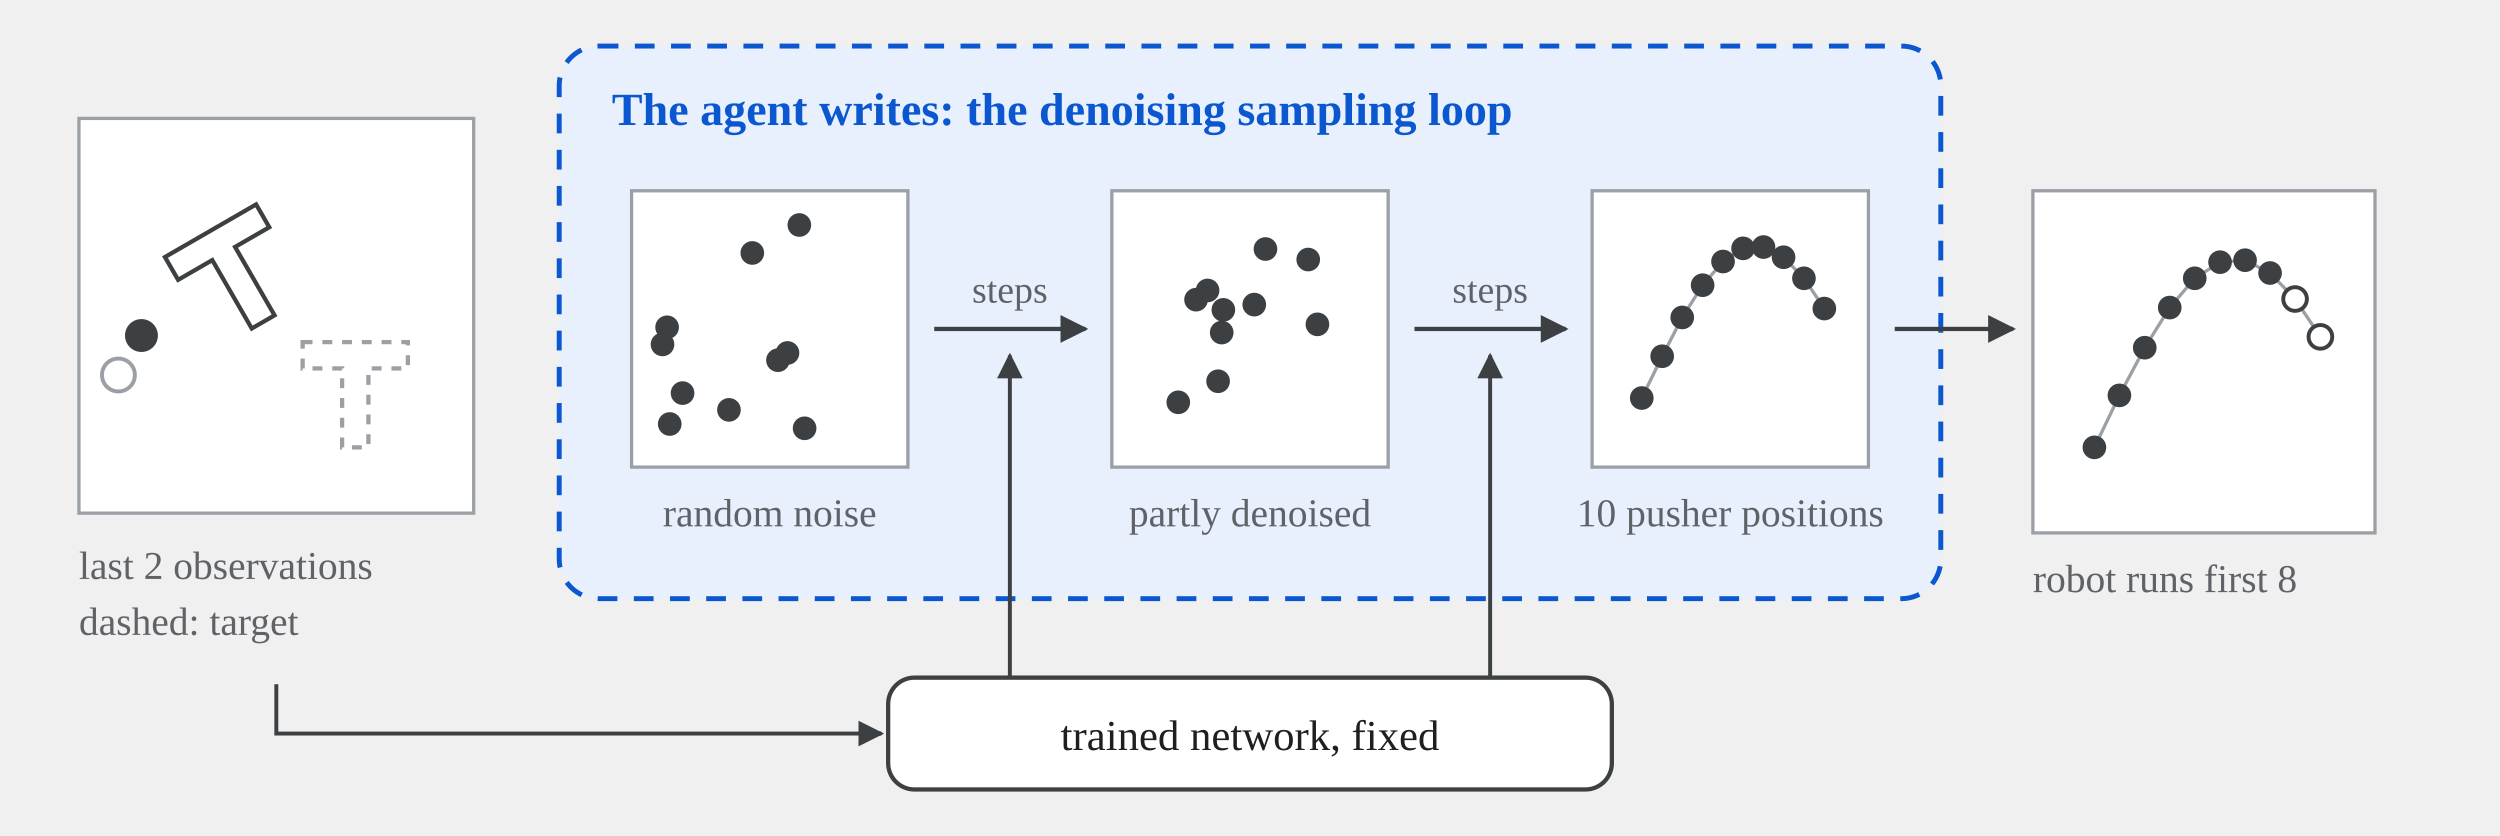
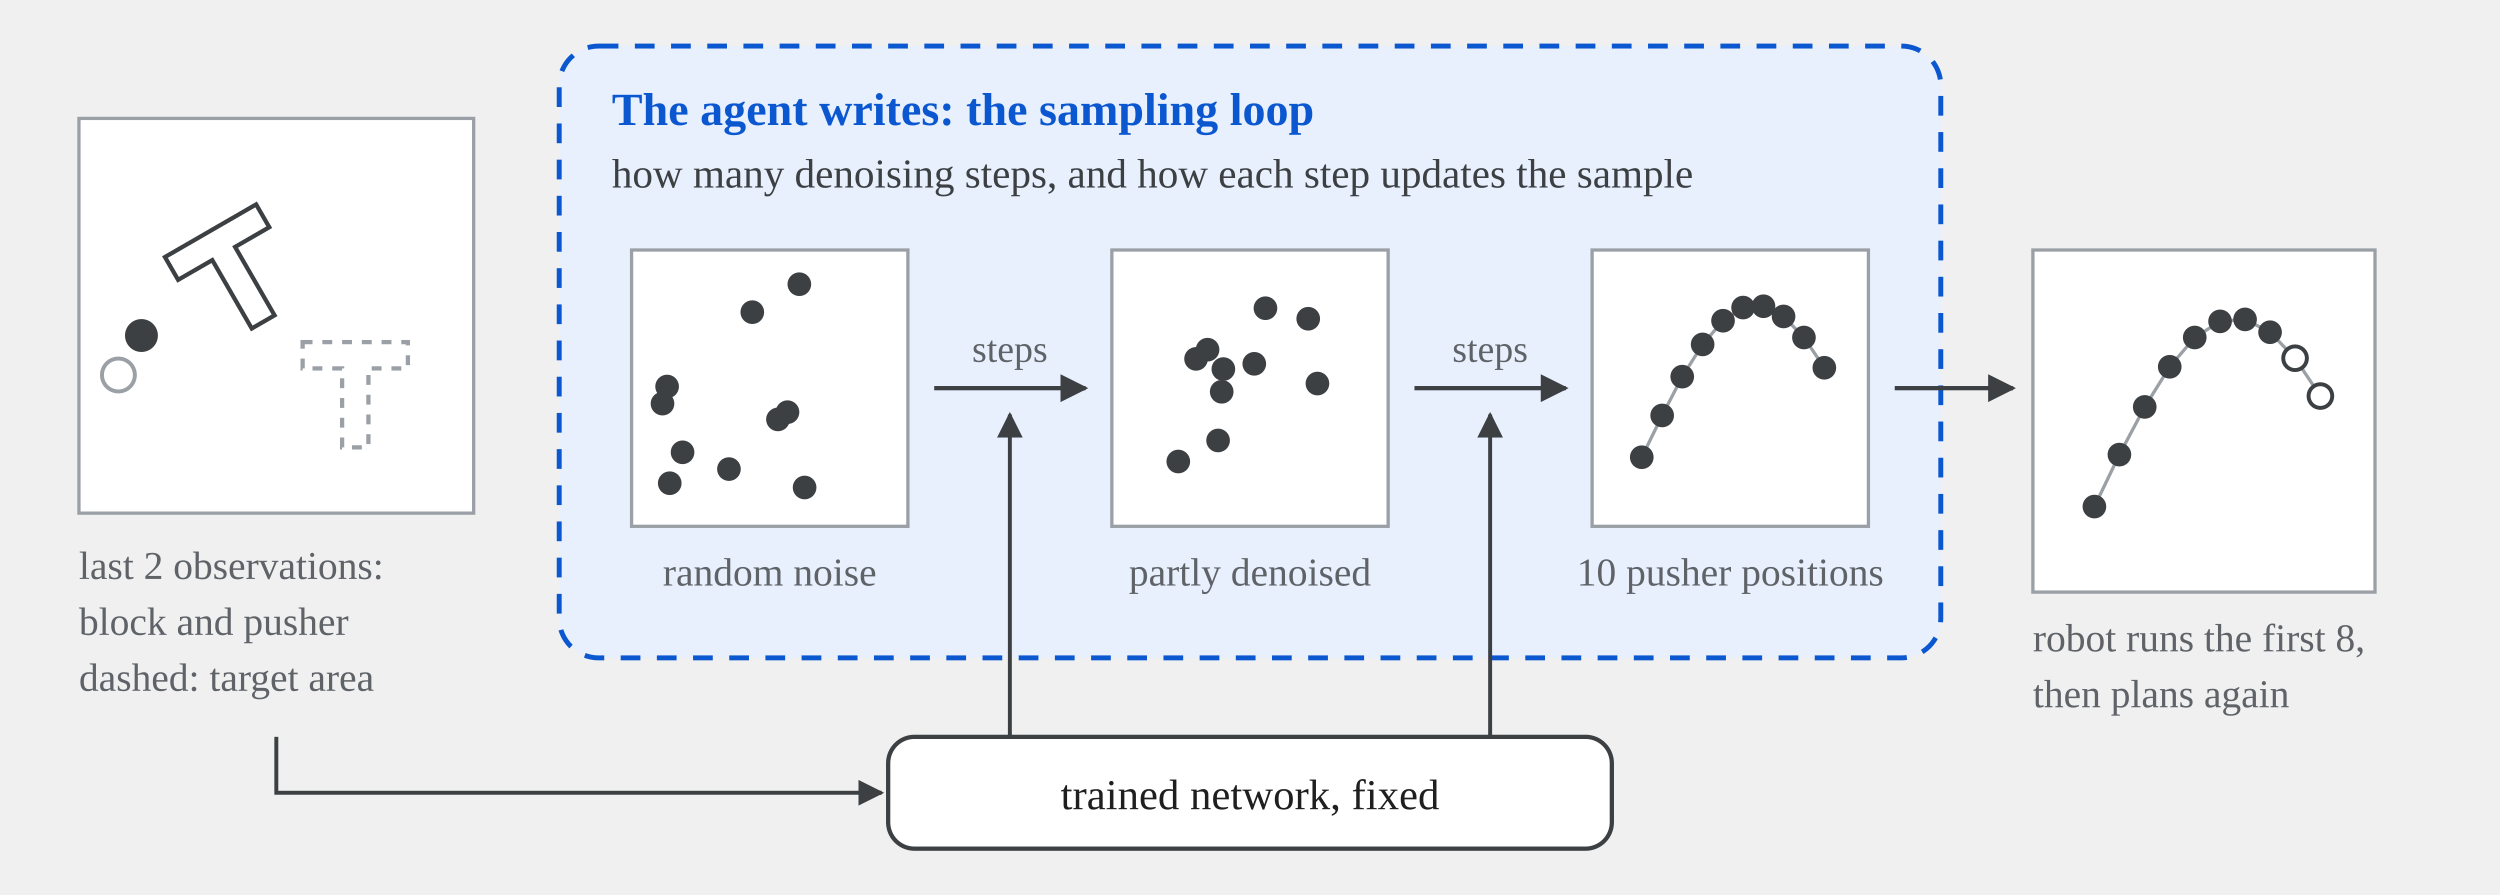
- <svg xmlns="http://www.w3.org/2000/svg" viewBox="0 22 760 254" role="img" aria-label="The Push-T controller turns random noise into a sequence of ten pusher positions in several denoising steps. A fixed trained network, given the last two observations, guides every step. The robot runs the first eight positions and then plans again. The sampling loop is the part the agent writes.">
+ <svg xmlns="http://www.w3.org/2000/svg" viewBox="0 22 760 272" role="img" aria-label="The Push-T controller turns random noise into a sequence of ten pusher positions in several denoising steps. A fixed trained network, given the last two observations, guides every step. The robot runs the first eight positions and then plans again. The sampling loop is the part the agent writes.">
  <defs>
    <marker id="diffusion-policy-ar" viewBox="0 0 10 10" refX="9" refY="5" markerWidth="6.5" markerHeight="6.5" orient="auto">
      <path d="M0 0L10 5L0 10z" fill="#3c4043" />
    </marker>
  </defs>
  <rect x="24" y="58" width="120" height="120" fill="#fff" stroke="#9aa0a6" stroke-width="1" />
  <path d="M-16 -16 H16 V-8 H4.0 V16 H-4.0 V-8 H-16 Z" transform="translate(108 142) rotate(0)" fill="none" stroke="#9aa0a6" stroke-width="1.3" stroke-dasharray="3 3" />
  <path d="M-16 -16 H16 V-8 H4.0 V16 H-4.0 V-8 H-16 Z" transform="translate(72 106) rotate(-30)" fill="#fff" stroke="#3c4043" stroke-width="1.3" />
  <circle cx="36" cy="136" r="5" fill="#fff" stroke="#9aa0a6" stroke-width="1.2" />
  <circle cx="43" cy="124" r="5" fill="#3c4043" />
-   <text x="24" y="198" font-size="12" fill="#5f6368">last 2 observations</text>
-   <text x="24" y="215" font-size="12" fill="#5f6368">dashed: target</text>
-   <rect x="170" y="36" width="420" height="168" rx="12" fill="#e8f0fe" stroke="#0b57d0" stroke-width="1.5" stroke-dasharray="6 5" />
-   <text x="186" y="60" font-size="14" font-weight="600" fill="#0b57d0">The agent writes: the denoising sampling loop</text>
-   <g transform="translate(0 -18)">
-     <rect x="192" y="98" width="84" height="84" fill="#fff" stroke="#9aa0a6" stroke-width="1" />
-     <circle cx="221.6" cy="164.6" r="3.6" fill="#3c4043" />
-     <circle cx="244.6" cy="170.2" r="3.6" fill="#3c4043" />
-     <circle cx="236.5" cy="149.5" r="3.6" fill="#3c4043" />
-     <circle cx="202.8" cy="139.5" r="3.6" fill="#3c4043" />
-     <circle cx="201.4" cy="144.7" r="3.6" fill="#3c4043" />
-     <circle cx="203.6" cy="168.9" r="3.6" fill="#3c4043" />
-     <circle cx="228.7" cy="116.9" r="3.6" fill="#3c4043" />
-     <circle cx="207.5" cy="159.5" r="3.6" fill="#3c4043" />
-     <circle cx="243.0" cy="108.4" r="3.6" fill="#3c4043" />
-     <circle cx="239.4" cy="147.3" r="3.6" fill="#3c4043" />
-     <text x="234.0" y="200" font-size="12" text-anchor="middle" fill="#5f6368">random noise</text>
-     <rect x="338" y="98" width="84" height="84" fill="#fff" stroke="#9aa0a6" stroke-width="1" />
-     <circle cx="358.2" cy="162.3" r="3.6" fill="#3c4043" />
-     <circle cx="370.3" cy="155.9" r="3.6" fill="#3c4043" />
-     <circle cx="371.4" cy="141.1" r="3.6" fill="#3c4043" />
-     <circle cx="363.6" cy="131.1" r="3.6" fill="#3c4043" />
-     <circle cx="367.1" cy="128.3" r="3.6" fill="#3c4043" />
-     <circle cx="371.9" cy="134.2" r="3.6" fill="#3c4043" />
-     <circle cx="384.7" cy="115.7" r="3.6" fill="#3c4043" />
-     <circle cx="381.3" cy="132.6" r="3.6" fill="#3c4043" />
-     <circle cx="397.7" cy="118.9" r="3.6" fill="#3c4043" />
-     <circle cx="400.5" cy="138.6" r="3.6" fill="#3c4043" />
-     <text x="380.0" y="200" font-size="12" text-anchor="middle" fill="#5f6368">partly denoised</text>
-     <rect x="484" y="98" width="84" height="84" fill="#fff" stroke="#9aa0a6" stroke-width="1" />
-     <polyline points="499.1,161.0 505.3,148.3 511.4,136.5 517.6,126.7 523.8,119.5 529.9,115.5 536.1,115.1 542.2,118.2 548.4,124.6 554.6,133.8" fill="none" stroke="#9aa0a6" stroke-width="1" />
-     <circle cx="499.1" cy="161.0" r="3.6" fill="#3c4043" />
-     <circle cx="505.3" cy="148.3" r="3.6" fill="#3c4043" />
-     <circle cx="511.4" cy="136.5" r="3.6" fill="#3c4043" />
-     <circle cx="517.6" cy="126.7" r="3.6" fill="#3c4043" />
-     <circle cx="523.8" cy="119.5" r="3.6" fill="#3c4043" />
-     <circle cx="529.9" cy="115.5" r="3.6" fill="#3c4043" />
-     <circle cx="536.1" cy="115.1" r="3.6" fill="#3c4043" />
-     <circle cx="542.2" cy="118.2" r="3.6" fill="#3c4043" />
-     <circle cx="548.4" cy="124.6" r="3.6" fill="#3c4043" />
-     <circle cx="554.6" cy="133.8" r="3.6" fill="#3c4043" />
-     <text x="526.0" y="200" font-size="12" text-anchor="middle" fill="#5f6368">10 pusher positions</text>
-     <line x1="284" y1="140.0" x2="330" y2="140.0" stroke="#3c4043" stroke-width="1.3" marker-end="url(#diffusion-policy-ar)" />
-     <line x1="430" y1="140.0" x2="476" y2="140.0" stroke="#3c4043" stroke-width="1.3" marker-end="url(#diffusion-policy-ar)" />
-     <text x="307.0" y="132.0" font-size="11.5" text-anchor="middle" fill="#5f6368">steps</text>
-     <text x="453.0" y="132.0" font-size="11.5" text-anchor="middle" fill="#5f6368">steps</text>
-   </g>
-   <rect x="270" y="228" width="220" height="34" rx="8" fill="#fff" stroke="#3c4043" stroke-width="1.3" />
-   <text x="380.0" y="250" font-size="13" text-anchor="middle" fill="#1f1f1f">trained network, fixed</text>
-   <line x1="307.0" y1="228" x2="307.0" y2="130.0" stroke="#3c4043" stroke-width="1.2" marker-end="url(#diffusion-policy-ar)" />
-   <line x1="453.0" y1="228" x2="453.0" y2="130.0" stroke="#3c4043" stroke-width="1.2" marker-end="url(#diffusion-policy-ar)" />
-   <g transform="translate(0 -18)">
-     <path d="M84.0 248 V263.0 H268" fill="none" stroke="#3c4043" stroke-width="1.2" marker-end="url(#diffusion-policy-ar)" />
-     <rect x="618" y="98" width="104" height="104" fill="#fff" stroke="#9aa0a6" stroke-width="1" />
-     <polyline points="636.7,176.0 644.3,160.2 652.0,145.7 659.6,133.5 667.2,124.6 674.9,119.7 682.5,119.1 690.1,123.0 697.7,130.9 705.4,142.4" fill="none" stroke="#9aa0a6" stroke-width="1" />
-     <circle cx="636.7" cy="176.0" r="3.6" fill="#3c4043" />
-     <circle cx="644.3" cy="160.2" r="3.6" fill="#3c4043" />
-     <circle cx="652.0" cy="145.7" r="3.6" fill="#3c4043" />
-     <circle cx="659.6" cy="133.5" r="3.6" fill="#3c4043" />
-     <circle cx="667.2" cy="124.6" r="3.6" fill="#3c4043" />
-     <circle cx="674.9" cy="119.7" r="3.6" fill="#3c4043" />
-     <circle cx="682.5" cy="119.1" r="3.6" fill="#3c4043" />
-     <circle cx="690.1" cy="123.0" r="3.6" fill="#3c4043" />
-     <circle cx="697.7" cy="130.9" r="3.6" fill="#fff" stroke="#3c4043" stroke-width="1.2" />
-     <circle cx="705.4" cy="142.4" r="3.6" fill="#fff" stroke="#3c4043" stroke-width="1.2" />
-     <line x1="576" y1="140.0" x2="612" y2="140.0" stroke="#3c4043" stroke-width="1.3" marker-end="url(#diffusion-policy-ar)" />
-     <text x="618" y="220" font-size="12" fill="#5f6368">robot runs first 8</text>
-   </g>
+   <text x="24" y="198" font-size="12" fill="#5f6368">last 2 observations:</text>
+   <text x="24" y="215" font-size="12" fill="#5f6368">block and pusher</text>
+   <text x="24" y="232" font-size="12" fill="#5f6368">dashed: target area</text>
+   <rect x="170" y="36" width="420" height="186" rx="12" fill="#e8f0fe" stroke="#0b57d0" stroke-width="1.5" stroke-dasharray="6 5" />
+   <text x="186" y="60" font-size="14" font-weight="600" fill="#0b57d0">The agent writes: the sampling loop</text>
+   <text x="186" y="79" font-size="12.5" fill="#3c4043">how many denoising steps, and how each step updates the sample</text>
+   <rect x="192" y="98" width="84" height="84" fill="#fff" stroke="#9aa0a6" stroke-width="1" />
+   <circle cx="221.6" cy="164.6" r="3.6" fill="#3c4043" />
+   <circle cx="244.6" cy="170.2" r="3.6" fill="#3c4043" />
+   <circle cx="236.5" cy="149.5" r="3.6" fill="#3c4043" />
+   <circle cx="202.8" cy="139.5" r="3.6" fill="#3c4043" />
+   <circle cx="201.4" cy="144.7" r="3.6" fill="#3c4043" />
+   <circle cx="203.6" cy="168.9" r="3.6" fill="#3c4043" />
+   <circle cx="228.7" cy="116.9" r="3.6" fill="#3c4043" />
+   <circle cx="207.5" cy="159.5" r="3.6" fill="#3c4043" />
+   <circle cx="243.0" cy="108.4" r="3.6" fill="#3c4043" />
+   <circle cx="239.4" cy="147.3" r="3.6" fill="#3c4043" />
+   <text x="234.0" y="200" font-size="12" text-anchor="middle" fill="#5f6368">random noise</text>
+   <rect x="338" y="98" width="84" height="84" fill="#fff" stroke="#9aa0a6" stroke-width="1" />
+   <circle cx="358.2" cy="162.3" r="3.6" fill="#3c4043" />
+   <circle cx="370.3" cy="155.9" r="3.6" fill="#3c4043" />
+   <circle cx="371.4" cy="141.1" r="3.6" fill="#3c4043" />
+   <circle cx="363.6" cy="131.1" r="3.6" fill="#3c4043" />
+   <circle cx="367.1" cy="128.3" r="3.6" fill="#3c4043" />
+   <circle cx="371.9" cy="134.2" r="3.6" fill="#3c4043" />
+   <circle cx="384.7" cy="115.7" r="3.6" fill="#3c4043" />
+   <circle cx="381.3" cy="132.6" r="3.6" fill="#3c4043" />
+   <circle cx="397.7" cy="118.9" r="3.6" fill="#3c4043" />
+   <circle cx="400.5" cy="138.6" r="3.6" fill="#3c4043" />
+   <text x="380.0" y="200" font-size="12" text-anchor="middle" fill="#5f6368">partly denoised</text>
+   <rect x="484" y="98" width="84" height="84" fill="#fff" stroke="#9aa0a6" stroke-width="1" />
+   <polyline points="499.1,161.0 505.3,148.3 511.4,136.5 517.6,126.7 523.8,119.5 529.9,115.5 536.1,115.1 542.2,118.2 548.4,124.6 554.6,133.8" fill="none" stroke="#9aa0a6" stroke-width="1" />
+   <circle cx="499.1" cy="161.0" r="3.6" fill="#3c4043" />
+   <circle cx="505.3" cy="148.3" r="3.6" fill="#3c4043" />
+   <circle cx="511.4" cy="136.5" r="3.6" fill="#3c4043" />
+   <circle cx="517.6" cy="126.7" r="3.6" fill="#3c4043" />
+   <circle cx="523.8" cy="119.5" r="3.6" fill="#3c4043" />
+   <circle cx="529.9" cy="115.5" r="3.6" fill="#3c4043" />
+   <circle cx="536.1" cy="115.1" r="3.6" fill="#3c4043" />
+   <circle cx="542.2" cy="118.2" r="3.6" fill="#3c4043" />
+   <circle cx="548.4" cy="124.6" r="3.6" fill="#3c4043" />
+   <circle cx="554.6" cy="133.8" r="3.6" fill="#3c4043" />
+   <text x="526.0" y="200" font-size="12" text-anchor="middle" fill="#5f6368">10 pusher positions</text>
+   <line x1="284" y1="140.0" x2="330" y2="140.0" stroke="#3c4043" stroke-width="1.3" marker-end="url(#diffusion-policy-ar)" />
+   <line x1="430" y1="140.0" x2="476" y2="140.0" stroke="#3c4043" stroke-width="1.3" marker-end="url(#diffusion-policy-ar)" />
+   <text x="307.0" y="132.0" font-size="11.5" text-anchor="middle" fill="#5f6368">steps</text>
+   <text x="453.0" y="132.0" font-size="11.5" text-anchor="middle" fill="#5f6368">steps</text>
+   <rect x="270" y="246" width="220" height="34" rx="8" fill="#fff" stroke="#3c4043" stroke-width="1.3" />
+   <text x="380.0" y="268" font-size="13" text-anchor="middle" fill="#1f1f1f">trained network, fixed</text>
+   <line x1="307.0" y1="246" x2="307.0" y2="148.0" stroke="#3c4043" stroke-width="1.2" marker-end="url(#diffusion-policy-ar)" />
+   <line x1="453.0" y1="246" x2="453.0" y2="148.0" stroke="#3c4043" stroke-width="1.2" marker-end="url(#diffusion-policy-ar)" />
+   <path d="M84.0 246 V263.0 H268" fill="none" stroke="#3c4043" stroke-width="1.2" marker-end="url(#diffusion-policy-ar)" />
+   <rect x="618" y="98" width="104" height="104" fill="#fff" stroke="#9aa0a6" stroke-width="1" />
+   <polyline points="636.7,176.0 644.3,160.2 652.0,145.7 659.6,133.5 667.2,124.6 674.9,119.7 682.5,119.1 690.1,123.0 697.7,130.9 705.4,142.4" fill="none" stroke="#9aa0a6" stroke-width="1" />
+   <circle cx="636.7" cy="176.0" r="3.6" fill="#3c4043" />
+   <circle cx="644.3" cy="160.2" r="3.6" fill="#3c4043" />
+   <circle cx="652.0" cy="145.7" r="3.6" fill="#3c4043" />
+   <circle cx="659.6" cy="133.5" r="3.6" fill="#3c4043" />
+   <circle cx="667.2" cy="124.6" r="3.6" fill="#3c4043" />
+   <circle cx="674.9" cy="119.7" r="3.6" fill="#3c4043" />
+   <circle cx="682.5" cy="119.1" r="3.6" fill="#3c4043" />
+   <circle cx="690.1" cy="123.0" r="3.6" fill="#3c4043" />
+   <circle cx="697.7" cy="130.9" r="3.6" fill="#fff" stroke="#3c4043" stroke-width="1.2" />
+   <circle cx="705.4" cy="142.4" r="3.6" fill="#fff" stroke="#3c4043" stroke-width="1.2" />
+   <line x1="576" y1="140.0" x2="612" y2="140.0" stroke="#3c4043" stroke-width="1.3" marker-end="url(#diffusion-policy-ar)" />
+   <text x="618" y="220" font-size="12" fill="#5f6368">robot runs the first 8,</text>
+   <text x="618" y="237" font-size="12" fill="#5f6368">then plans again</text>
</svg>
